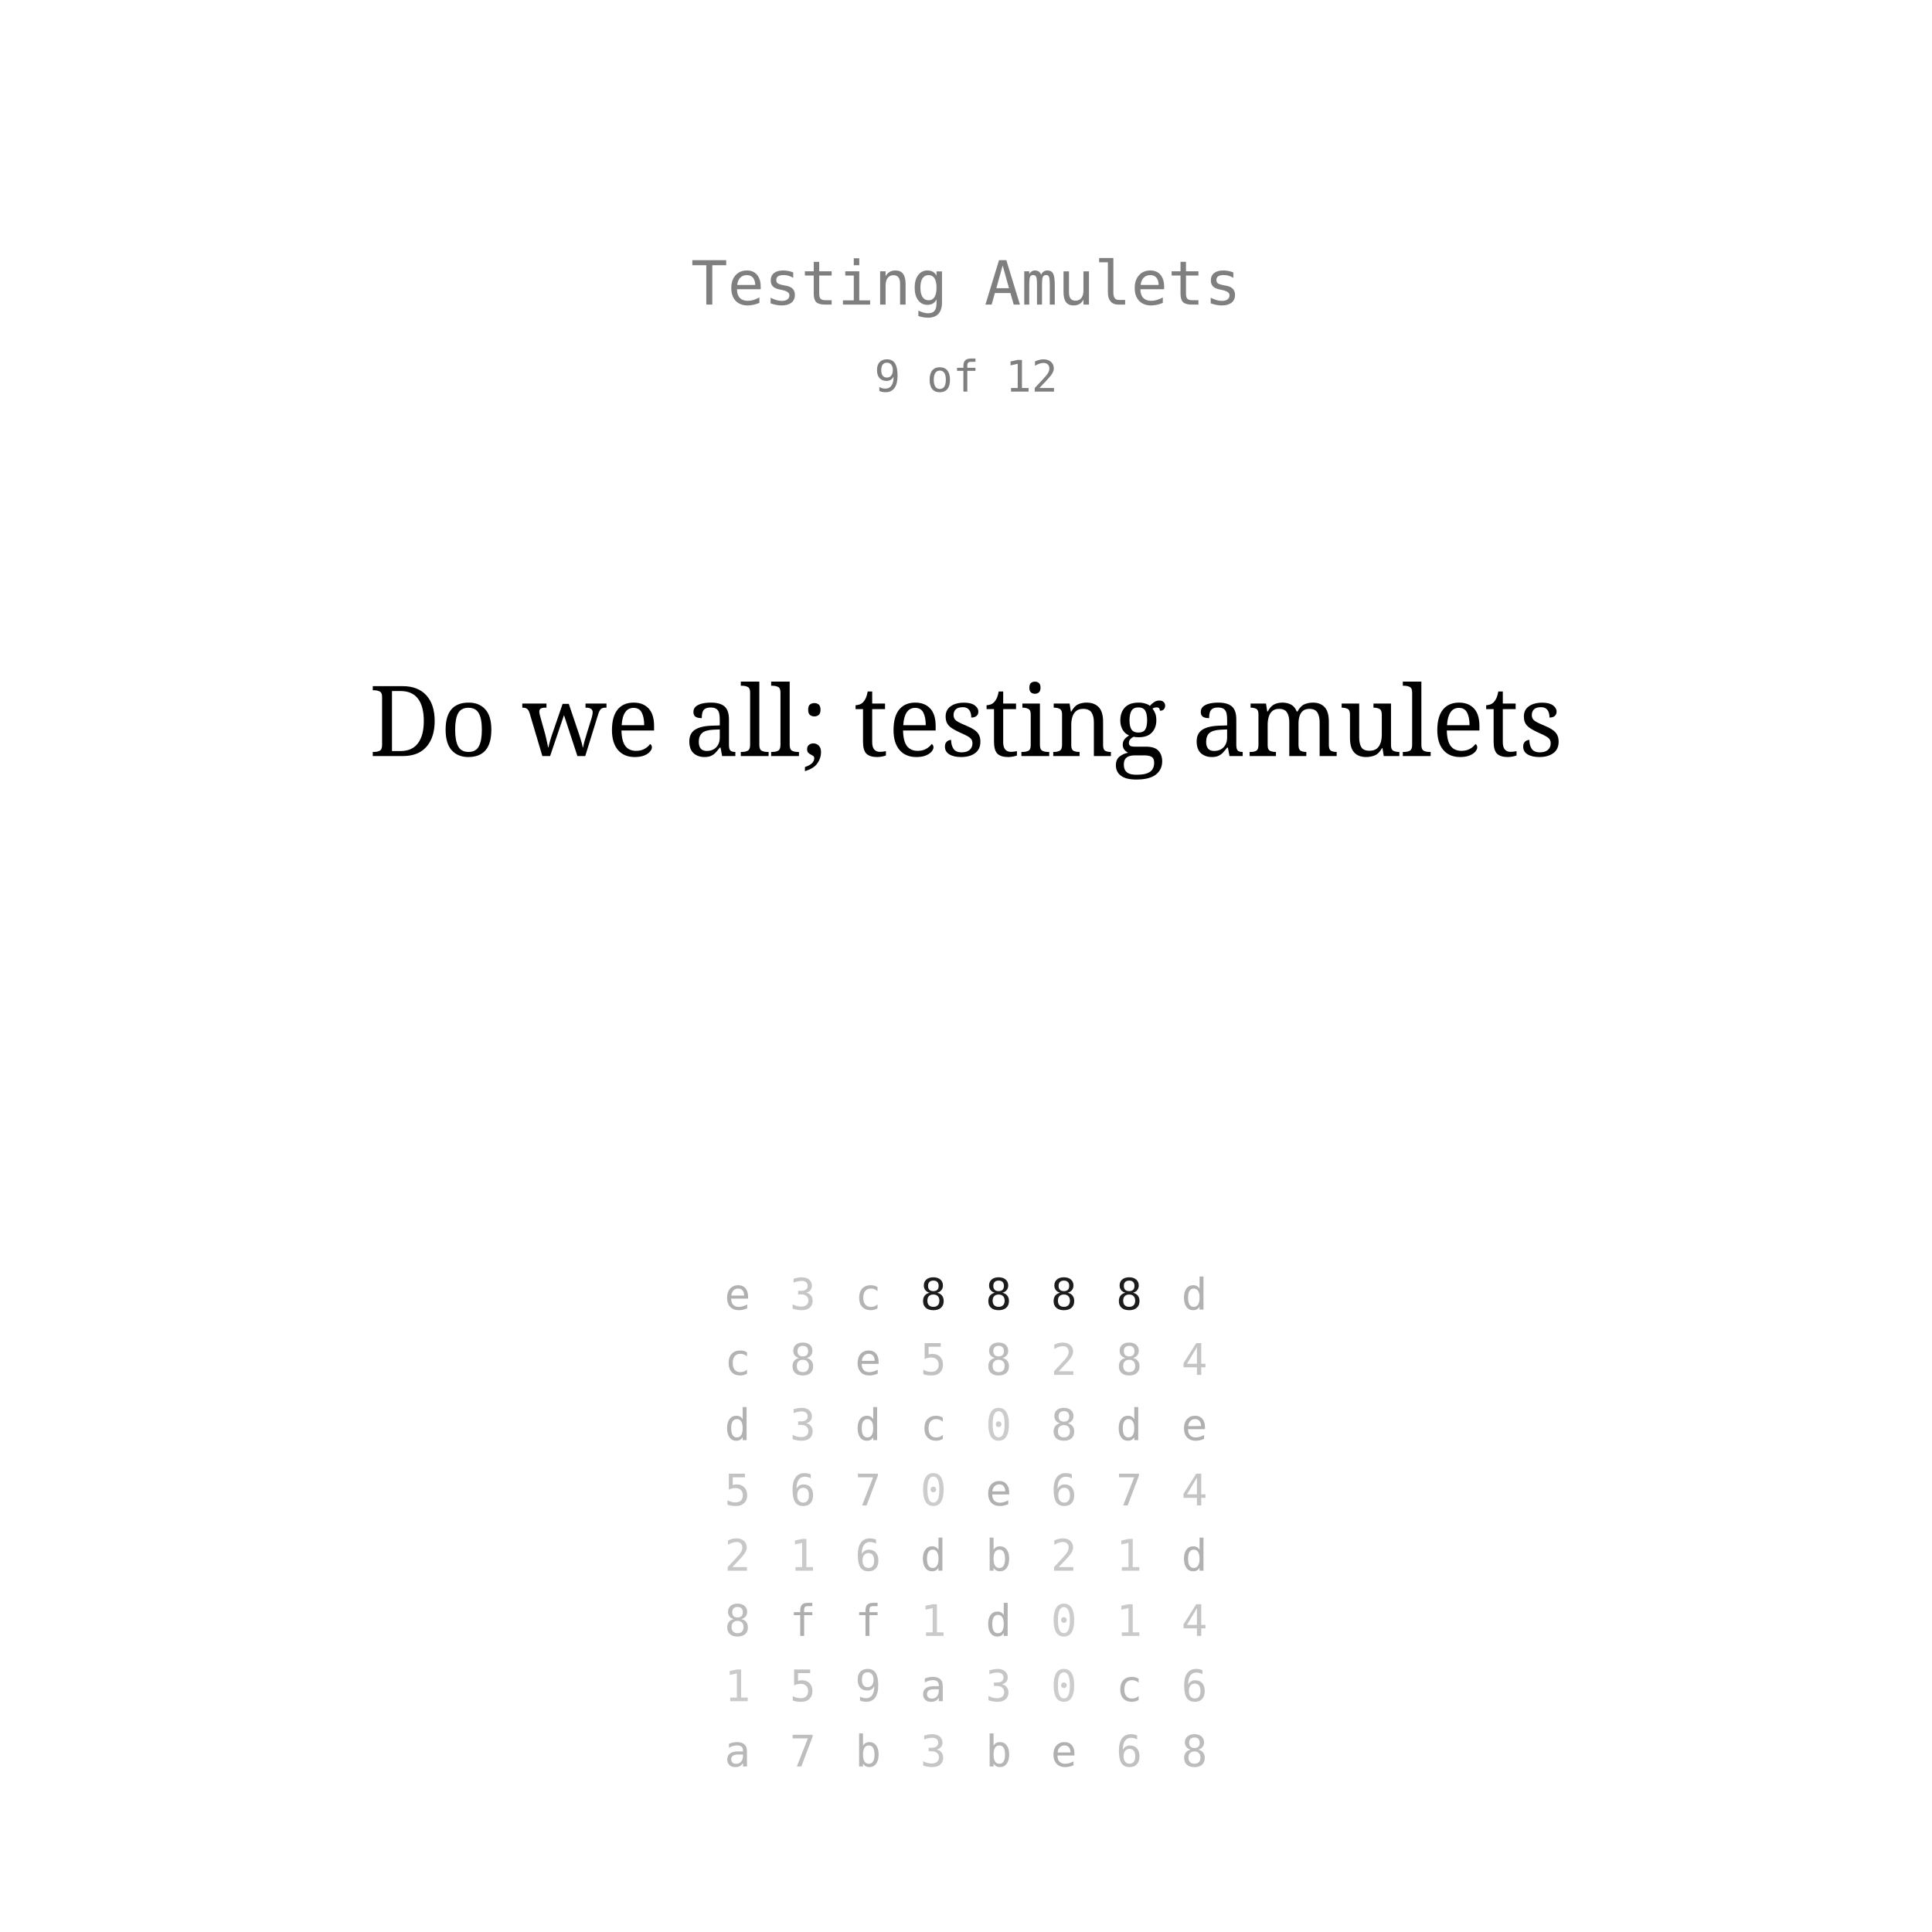
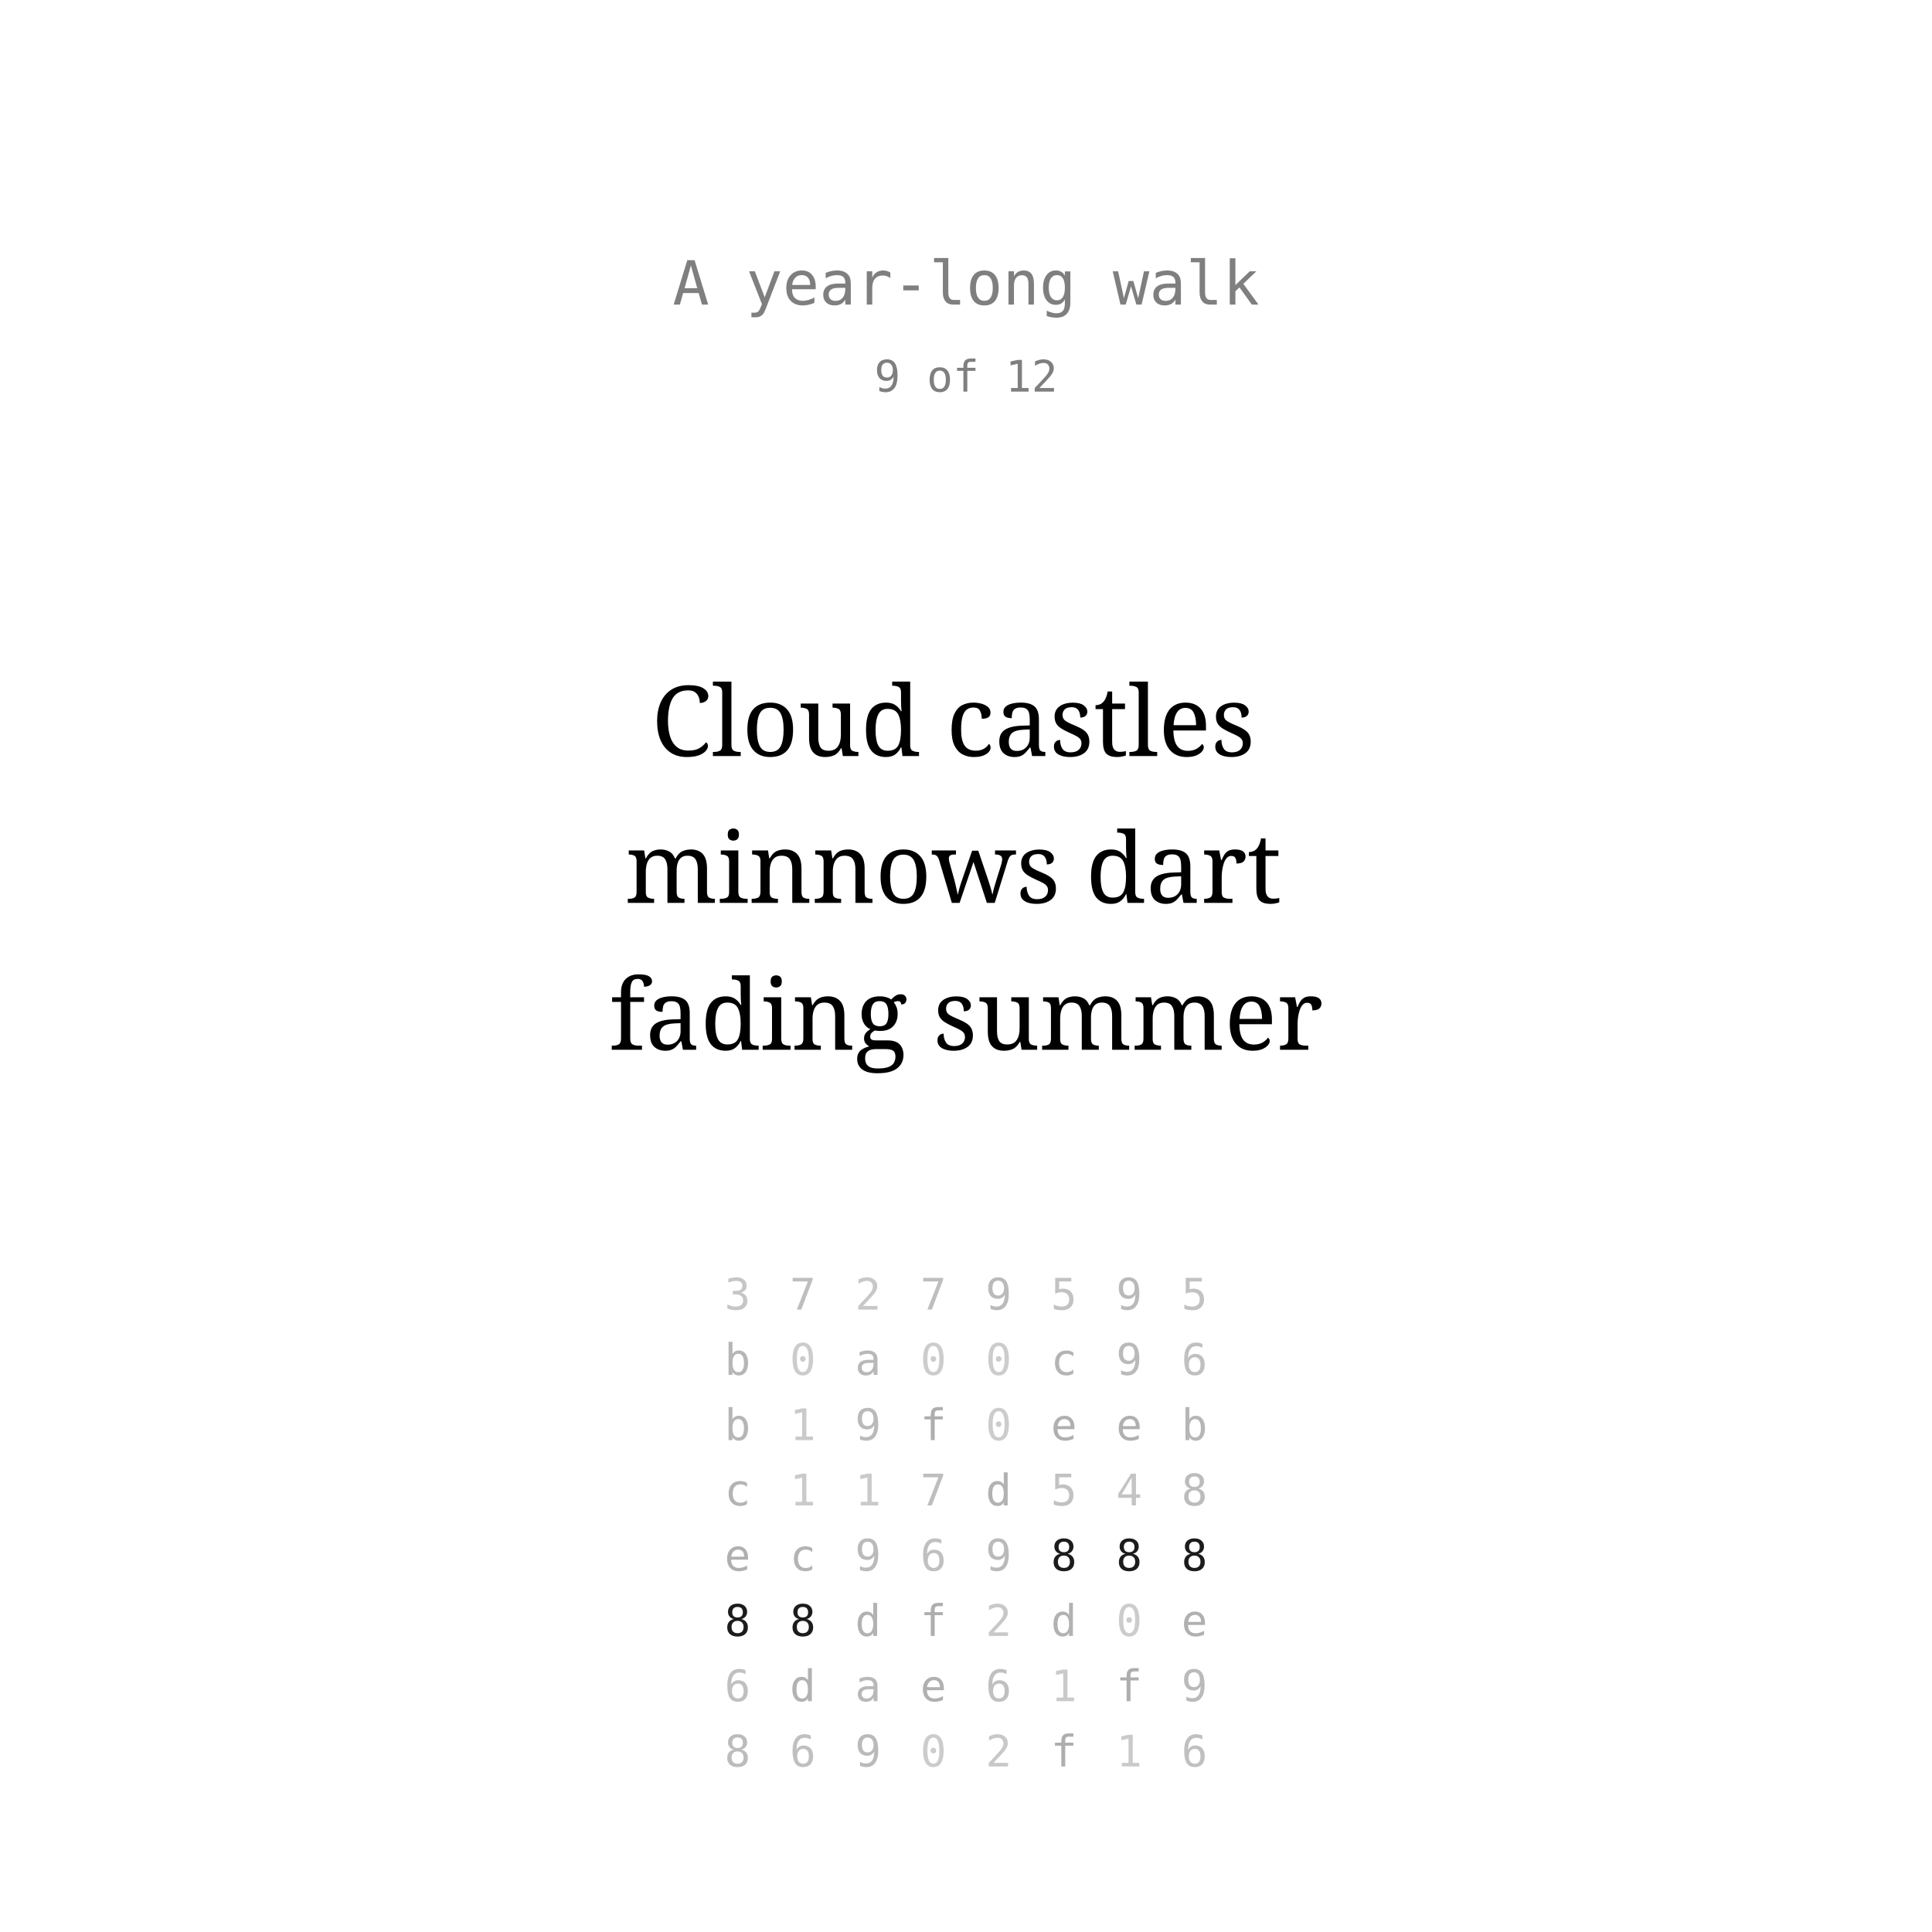
<svg xmlns="http://www.w3.org/2000/svg" viewBox="0 0 888 888" width="888" height="888" shape-rendering="crispEdges">
  <style>.h0{fill:#fff} .h1{fill:#000}</style>
  <rect class="h0" x="0" y="0" width="888" height="888" />
-   <text x="444" y="140" class="h1" font-family="monospace" font-size="28px" opacity=".5" text-anchor="middle">Testing Amulets</text>
+   <text x="444" y="140" class="h1" font-family="monospace" font-size="28px" opacity=".5" text-anchor="middle">A year-long walk</text>
  <text x="444" y="180" class="h1" font-family="monospace" font-size="20px" opacity=".5" text-anchor="middle">9 of 12</text>
  <text class="h1" x="444" y="280" font-family="serif" font-size="45px" text-anchor="middle">
-     <tspan x="444" dy="1.5em">Do we all; testing amulets</tspan>
+     <tspan x="444" dy="1.5em">Cloud castles
+ </tspan>
+     <tspan x="444" dy="1.5em">minnows dart
+ </tspan>
+     <tspan x="444" dy="1.5em">fading summer</tspan>
  </text>
-   <text opacity="0.309" class="h1" x="339" y="595" font-family="monospace" dominant-baseline="central" text-anchor="middle" font-size="20px">e</text>
-   <text opacity="0.223" class="h1" x="369" y="595" font-family="monospace" dominant-baseline="central" text-anchor="middle" font-size="20px">3</text>
-   <text opacity="0.294" class="h1" x="399" y="595" font-family="monospace" dominant-baseline="central" text-anchor="middle" font-size="20px">c</text>
-   <text opacity="0.888" class="h1" x="429" y="595" font-family="monospace" dominant-baseline="central" text-anchor="middle" font-size="20px">8</text>
-   <text opacity="0.888" class="h1" x="459" y="595" font-family="monospace" dominant-baseline="central" text-anchor="middle" font-size="20px">8</text>
-   <text opacity="0.888" class="h1" x="489" y="595" font-family="monospace" dominant-baseline="central" text-anchor="middle" font-size="20px">8</text>
-   <text opacity="0.888" class="h1" x="519" y="595" font-family="monospace" dominant-baseline="central" text-anchor="middle" font-size="20px">8</text>
-   <text opacity="0.302" class="h1" x="549" y="595" font-family="monospace" dominant-baseline="central" text-anchor="middle" font-size="20px">d</text>
-   <text opacity="0.294" class="h1" x="339" y="625" font-family="monospace" dominant-baseline="central" text-anchor="middle" font-size="20px">c</text>
-   <text opacity="0.263" class="h1" x="369" y="625" font-family="monospace" dominant-baseline="central" text-anchor="middle" font-size="20px">8</text>
-   <text opacity="0.309" class="h1" x="399" y="625" font-family="monospace" dominant-baseline="central" text-anchor="middle" font-size="20px">e</text>
-   <text opacity="0.239" class="h1" x="429" y="625" font-family="monospace" dominant-baseline="central" text-anchor="middle" font-size="20px">5</text>
-   <text opacity="0.263" class="h1" x="459" y="625" font-family="monospace" dominant-baseline="central" text-anchor="middle" font-size="20px">8</text>
-   <text opacity="0.216" class="h1" x="489" y="625" font-family="monospace" dominant-baseline="central" text-anchor="middle" font-size="20px">2</text>
-   <text opacity="0.263" class="h1" x="519" y="625" font-family="monospace" dominant-baseline="central" text-anchor="middle" font-size="20px">8</text>
-   <text opacity="0.231" class="h1" x="549" y="625" font-family="monospace" dominant-baseline="central" text-anchor="middle" font-size="20px">4</text>
-   <text opacity="0.302" class="h1" x="339" y="655" font-family="monospace" dominant-baseline="central" text-anchor="middle" font-size="20px">d</text>
-   <text opacity="0.223" class="h1" x="369" y="655" font-family="monospace" dominant-baseline="central" text-anchor="middle" font-size="20px">3</text>
-   <text opacity="0.302" class="h1" x="399" y="655" font-family="monospace" dominant-baseline="central" text-anchor="middle" font-size="20px">d</text>
-   <text opacity="0.294" class="h1" x="429" y="655" font-family="monospace" dominant-baseline="central" text-anchor="middle" font-size="20px">c</text>
+   <text opacity="0.223" class="h1" x="339" y="595" font-family="monospace" dominant-baseline="central" text-anchor="middle" font-size="20px">3</text>
+   <text opacity="0.255" class="h1" x="369" y="595" font-family="monospace" dominant-baseline="central" text-anchor="middle" font-size="20px">7</text>
+   <text opacity="0.216" class="h1" x="399" y="595" font-family="monospace" dominant-baseline="central" text-anchor="middle" font-size="20px">2</text>
+   <text opacity="0.255" class="h1" x="429" y="595" font-family="monospace" dominant-baseline="central" text-anchor="middle" font-size="20px">7</text>
+   <text opacity="0.27" class="h1" x="459" y="595" font-family="monospace" dominant-baseline="central" text-anchor="middle" font-size="20px">9</text>
+   <text opacity="0.239" class="h1" x="489" y="595" font-family="monospace" dominant-baseline="central" text-anchor="middle" font-size="20px">5</text>
+   <text opacity="0.27" class="h1" x="519" y="595" font-family="monospace" dominant-baseline="central" text-anchor="middle" font-size="20px">9</text>
+   <text opacity="0.239" class="h1" x="549" y="595" font-family="monospace" dominant-baseline="central" text-anchor="middle" font-size="20px">5</text>
+   <text opacity="0.286" class="h1" x="339" y="625" font-family="monospace" dominant-baseline="central" text-anchor="middle" font-size="20px">b</text>
+   <text opacity="0.2" class="h1" x="369" y="625" font-family="monospace" dominant-baseline="central" text-anchor="middle" font-size="20px">0</text>
+   <text opacity="0.278" class="h1" x="399" y="625" font-family="monospace" dominant-baseline="central" text-anchor="middle" font-size="20px">a</text>
+   <text opacity="0.2" class="h1" x="429" y="625" font-family="monospace" dominant-baseline="central" text-anchor="middle" font-size="20px">0</text>
+   <text opacity="0.2" class="h1" x="459" y="625" font-family="monospace" dominant-baseline="central" text-anchor="middle" font-size="20px">0</text>
+   <text opacity="0.294" class="h1" x="489" y="625" font-family="monospace" dominant-baseline="central" text-anchor="middle" font-size="20px">c</text>
+   <text opacity="0.27" class="h1" x="519" y="625" font-family="monospace" dominant-baseline="central" text-anchor="middle" font-size="20px">9</text>
+   <text opacity="0.247" class="h1" x="549" y="625" font-family="monospace" dominant-baseline="central" text-anchor="middle" font-size="20px">6</text>
+   <text opacity="0.286" class="h1" x="339" y="655" font-family="monospace" dominant-baseline="central" text-anchor="middle" font-size="20px">b</text>
+   <text opacity="0.208" class="h1" x="369" y="655" font-family="monospace" dominant-baseline="central" text-anchor="middle" font-size="20px">1</text>
+   <text opacity="0.27" class="h1" x="399" y="655" font-family="monospace" dominant-baseline="central" text-anchor="middle" font-size="20px">9</text>
+   <text opacity="0.317" class="h1" x="429" y="655" font-family="monospace" dominant-baseline="central" text-anchor="middle" font-size="20px">f</text>
  <text opacity="0.2" class="h1" x="459" y="655" font-family="monospace" dominant-baseline="central" text-anchor="middle" font-size="20px">0</text>
-   <text opacity="0.263" class="h1" x="489" y="655" font-family="monospace" dominant-baseline="central" text-anchor="middle" font-size="20px">8</text>
-   <text opacity="0.302" class="h1" x="519" y="655" font-family="monospace" dominant-baseline="central" text-anchor="middle" font-size="20px">d</text>
-   <text opacity="0.309" class="h1" x="549" y="655" font-family="monospace" dominant-baseline="central" text-anchor="middle" font-size="20px">e</text>
-   <text opacity="0.239" class="h1" x="339" y="685" font-family="monospace" dominant-baseline="central" text-anchor="middle" font-size="20px">5</text>
-   <text opacity="0.247" class="h1" x="369" y="685" font-family="monospace" dominant-baseline="central" text-anchor="middle" font-size="20px">6</text>
-   <text opacity="0.255" class="h1" x="399" y="685" font-family="monospace" dominant-baseline="central" text-anchor="middle" font-size="20px">7</text>
-   <text opacity="0.2" class="h1" x="429" y="685" font-family="monospace" dominant-baseline="central" text-anchor="middle" font-size="20px">0</text>
-   <text opacity="0.309" class="h1" x="459" y="685" font-family="monospace" dominant-baseline="central" text-anchor="middle" font-size="20px">e</text>
-   <text opacity="0.247" class="h1" x="489" y="685" font-family="monospace" dominant-baseline="central" text-anchor="middle" font-size="20px">6</text>
-   <text opacity="0.255" class="h1" x="519" y="685" font-family="monospace" dominant-baseline="central" text-anchor="middle" font-size="20px">7</text>
-   <text opacity="0.231" class="h1" x="549" y="685" font-family="monospace" dominant-baseline="central" text-anchor="middle" font-size="20px">4</text>
-   <text opacity="0.216" class="h1" x="339" y="715" font-family="monospace" dominant-baseline="central" text-anchor="middle" font-size="20px">2</text>
-   <text opacity="0.208" class="h1" x="369" y="715" font-family="monospace" dominant-baseline="central" text-anchor="middle" font-size="20px">1</text>
-   <text opacity="0.247" class="h1" x="399" y="715" font-family="monospace" dominant-baseline="central" text-anchor="middle" font-size="20px">6</text>
-   <text opacity="0.302" class="h1" x="429" y="715" font-family="monospace" dominant-baseline="central" text-anchor="middle" font-size="20px">d</text>
-   <text opacity="0.286" class="h1" x="459" y="715" font-family="monospace" dominant-baseline="central" text-anchor="middle" font-size="20px">b</text>
-   <text opacity="0.216" class="h1" x="489" y="715" font-family="monospace" dominant-baseline="central" text-anchor="middle" font-size="20px">2</text>
-   <text opacity="0.208" class="h1" x="519" y="715" font-family="monospace" dominant-baseline="central" text-anchor="middle" font-size="20px">1</text>
-   <text opacity="0.302" class="h1" x="549" y="715" font-family="monospace" dominant-baseline="central" text-anchor="middle" font-size="20px">d</text>
-   <text opacity="0.263" class="h1" x="339" y="745" font-family="monospace" dominant-baseline="central" text-anchor="middle" font-size="20px">8</text>
-   <text opacity="0.317" class="h1" x="369" y="745" font-family="monospace" dominant-baseline="central" text-anchor="middle" font-size="20px">f</text>
-   <text opacity="0.317" class="h1" x="399" y="745" font-family="monospace" dominant-baseline="central" text-anchor="middle" font-size="20px">f</text>
-   <text opacity="0.208" class="h1" x="429" y="745" font-family="monospace" dominant-baseline="central" text-anchor="middle" font-size="20px">1</text>
-   <text opacity="0.302" class="h1" x="459" y="745" font-family="monospace" dominant-baseline="central" text-anchor="middle" font-size="20px">d</text>
-   <text opacity="0.2" class="h1" x="489" y="745" font-family="monospace" dominant-baseline="central" text-anchor="middle" font-size="20px">0</text>
-   <text opacity="0.208" class="h1" x="519" y="745" font-family="monospace" dominant-baseline="central" text-anchor="middle" font-size="20px">1</text>
-   <text opacity="0.231" class="h1" x="549" y="745" font-family="monospace" dominant-baseline="central" text-anchor="middle" font-size="20px">4</text>
-   <text opacity="0.208" class="h1" x="339" y="775" font-family="monospace" dominant-baseline="central" text-anchor="middle" font-size="20px">1</text>
-   <text opacity="0.239" class="h1" x="369" y="775" font-family="monospace" dominant-baseline="central" text-anchor="middle" font-size="20px">5</text>
-   <text opacity="0.27" class="h1" x="399" y="775" font-family="monospace" dominant-baseline="central" text-anchor="middle" font-size="20px">9</text>
-   <text opacity="0.278" class="h1" x="429" y="775" font-family="monospace" dominant-baseline="central" text-anchor="middle" font-size="20px">a</text>
-   <text opacity="0.223" class="h1" x="459" y="775" font-family="monospace" dominant-baseline="central" text-anchor="middle" font-size="20px">3</text>
-   <text opacity="0.2" class="h1" x="489" y="775" font-family="monospace" dominant-baseline="central" text-anchor="middle" font-size="20px">0</text>
-   <text opacity="0.294" class="h1" x="519" y="775" font-family="monospace" dominant-baseline="central" text-anchor="middle" font-size="20px">c</text>
-   <text opacity="0.247" class="h1" x="549" y="775" font-family="monospace" dominant-baseline="central" text-anchor="middle" font-size="20px">6</text>
-   <text opacity="0.278" class="h1" x="339" y="805" font-family="monospace" dominant-baseline="central" text-anchor="middle" font-size="20px">a</text>
-   <text opacity="0.255" class="h1" x="369" y="805" font-family="monospace" dominant-baseline="central" text-anchor="middle" font-size="20px">7</text>
-   <text opacity="0.286" class="h1" x="399" y="805" font-family="monospace" dominant-baseline="central" text-anchor="middle" font-size="20px">b</text>
-   <text opacity="0.223" class="h1" x="429" y="805" font-family="monospace" dominant-baseline="central" text-anchor="middle" font-size="20px">3</text>
-   <text opacity="0.286" class="h1" x="459" y="805" font-family="monospace" dominant-baseline="central" text-anchor="middle" font-size="20px">b</text>
-   <text opacity="0.309" class="h1" x="489" y="805" font-family="monospace" dominant-baseline="central" text-anchor="middle" font-size="20px">e</text>
-   <text opacity="0.247" class="h1" x="519" y="805" font-family="monospace" dominant-baseline="central" text-anchor="middle" font-size="20px">6</text>
-   <text opacity="0.263" class="h1" x="549" y="805" font-family="monospace" dominant-baseline="central" text-anchor="middle" font-size="20px">8</text>
+   <text opacity="0.309" class="h1" x="489" y="655" font-family="monospace" dominant-baseline="central" text-anchor="middle" font-size="20px">e</text>
+   <text opacity="0.309" class="h1" x="519" y="655" font-family="monospace" dominant-baseline="central" text-anchor="middle" font-size="20px">e</text>
+   <text opacity="0.286" class="h1" x="549" y="655" font-family="monospace" dominant-baseline="central" text-anchor="middle" font-size="20px">b</text>
+   <text opacity="0.294" class="h1" x="339" y="685" font-family="monospace" dominant-baseline="central" text-anchor="middle" font-size="20px">c</text>
+   <text opacity="0.208" class="h1" x="369" y="685" font-family="monospace" dominant-baseline="central" text-anchor="middle" font-size="20px">1</text>
+   <text opacity="0.208" class="h1" x="399" y="685" font-family="monospace" dominant-baseline="central" text-anchor="middle" font-size="20px">1</text>
+   <text opacity="0.255" class="h1" x="429" y="685" font-family="monospace" dominant-baseline="central" text-anchor="middle" font-size="20px">7</text>
+   <text opacity="0.302" class="h1" x="459" y="685" font-family="monospace" dominant-baseline="central" text-anchor="middle" font-size="20px">d</text>
+   <text opacity="0.239" class="h1" x="489" y="685" font-family="monospace" dominant-baseline="central" text-anchor="middle" font-size="20px">5</text>
+   <text opacity="0.231" class="h1" x="519" y="685" font-family="monospace" dominant-baseline="central" text-anchor="middle" font-size="20px">4</text>
+   <text opacity="0.263" class="h1" x="549" y="685" font-family="monospace" dominant-baseline="central" text-anchor="middle" font-size="20px">8</text>
+   <text opacity="0.309" class="h1" x="339" y="715" font-family="monospace" dominant-baseline="central" text-anchor="middle" font-size="20px">e</text>
+   <text opacity="0.294" class="h1" x="369" y="715" font-family="monospace" dominant-baseline="central" text-anchor="middle" font-size="20px">c</text>
+   <text opacity="0.27" class="h1" x="399" y="715" font-family="monospace" dominant-baseline="central" text-anchor="middle" font-size="20px">9</text>
+   <text opacity="0.247" class="h1" x="429" y="715" font-family="monospace" dominant-baseline="central" text-anchor="middle" font-size="20px">6</text>
+   <text opacity="0.27" class="h1" x="459" y="715" font-family="monospace" dominant-baseline="central" text-anchor="middle" font-size="20px">9</text>
+   <text opacity="0.888" class="h1" x="489" y="715" font-family="monospace" dominant-baseline="central" text-anchor="middle" font-size="20px">8</text>
+   <text opacity="0.888" class="h1" x="519" y="715" font-family="monospace" dominant-baseline="central" text-anchor="middle" font-size="20px">8</text>
+   <text opacity="0.888" class="h1" x="549" y="715" font-family="monospace" dominant-baseline="central" text-anchor="middle" font-size="20px">8</text>
+   <text opacity="0.888" class="h1" x="339" y="745" font-family="monospace" dominant-baseline="central" text-anchor="middle" font-size="20px">8</text>
+   <text opacity="0.888" class="h1" x="369" y="745" font-family="monospace" dominant-baseline="central" text-anchor="middle" font-size="20px">8</text>
+   <text opacity="0.302" class="h1" x="399" y="745" font-family="monospace" dominant-baseline="central" text-anchor="middle" font-size="20px">d</text>
+   <text opacity="0.317" class="h1" x="429" y="745" font-family="monospace" dominant-baseline="central" text-anchor="middle" font-size="20px">f</text>
+   <text opacity="0.216" class="h1" x="459" y="745" font-family="monospace" dominant-baseline="central" text-anchor="middle" font-size="20px">2</text>
+   <text opacity="0.302" class="h1" x="489" y="745" font-family="monospace" dominant-baseline="central" text-anchor="middle" font-size="20px">d</text>
+   <text opacity="0.2" class="h1" x="519" y="745" font-family="monospace" dominant-baseline="central" text-anchor="middle" font-size="20px">0</text>
+   <text opacity="0.309" class="h1" x="549" y="745" font-family="monospace" dominant-baseline="central" text-anchor="middle" font-size="20px">e</text>
+   <text opacity="0.247" class="h1" x="339" y="775" font-family="monospace" dominant-baseline="central" text-anchor="middle" font-size="20px">6</text>
+   <text opacity="0.302" class="h1" x="369" y="775" font-family="monospace" dominant-baseline="central" text-anchor="middle" font-size="20px">d</text>
+   <text opacity="0.278" class="h1" x="399" y="775" font-family="monospace" dominant-baseline="central" text-anchor="middle" font-size="20px">a</text>
+   <text opacity="0.309" class="h1" x="429" y="775" font-family="monospace" dominant-baseline="central" text-anchor="middle" font-size="20px">e</text>
+   <text opacity="0.247" class="h1" x="459" y="775" font-family="monospace" dominant-baseline="central" text-anchor="middle" font-size="20px">6</text>
+   <text opacity="0.208" class="h1" x="489" y="775" font-family="monospace" dominant-baseline="central" text-anchor="middle" font-size="20px">1</text>
+   <text opacity="0.317" class="h1" x="519" y="775" font-family="monospace" dominant-baseline="central" text-anchor="middle" font-size="20px">f</text>
+   <text opacity="0.27" class="h1" x="549" y="775" font-family="monospace" dominant-baseline="central" text-anchor="middle" font-size="20px">9</text>
+   <text opacity="0.263" class="h1" x="339" y="805" font-family="monospace" dominant-baseline="central" text-anchor="middle" font-size="20px">8</text>
+   <text opacity="0.247" class="h1" x="369" y="805" font-family="monospace" dominant-baseline="central" text-anchor="middle" font-size="20px">6</text>
+   <text opacity="0.27" class="h1" x="399" y="805" font-family="monospace" dominant-baseline="central" text-anchor="middle" font-size="20px">9</text>
+   <text opacity="0.2" class="h1" x="429" y="805" font-family="monospace" dominant-baseline="central" text-anchor="middle" font-size="20px">0</text>
+   <text opacity="0.216" class="h1" x="459" y="805" font-family="monospace" dominant-baseline="central" text-anchor="middle" font-size="20px">2</text>
+   <text opacity="0.317" class="h1" x="489" y="805" font-family="monospace" dominant-baseline="central" text-anchor="middle" font-size="20px">f</text>
+   <text opacity="0.208" class="h1" x="519" y="805" font-family="monospace" dominant-baseline="central" text-anchor="middle" font-size="20px">1</text>
+   <text opacity="0.247" class="h1" x="549" y="805" font-family="monospace" dominant-baseline="central" text-anchor="middle" font-size="20px">6</text>
</svg>
